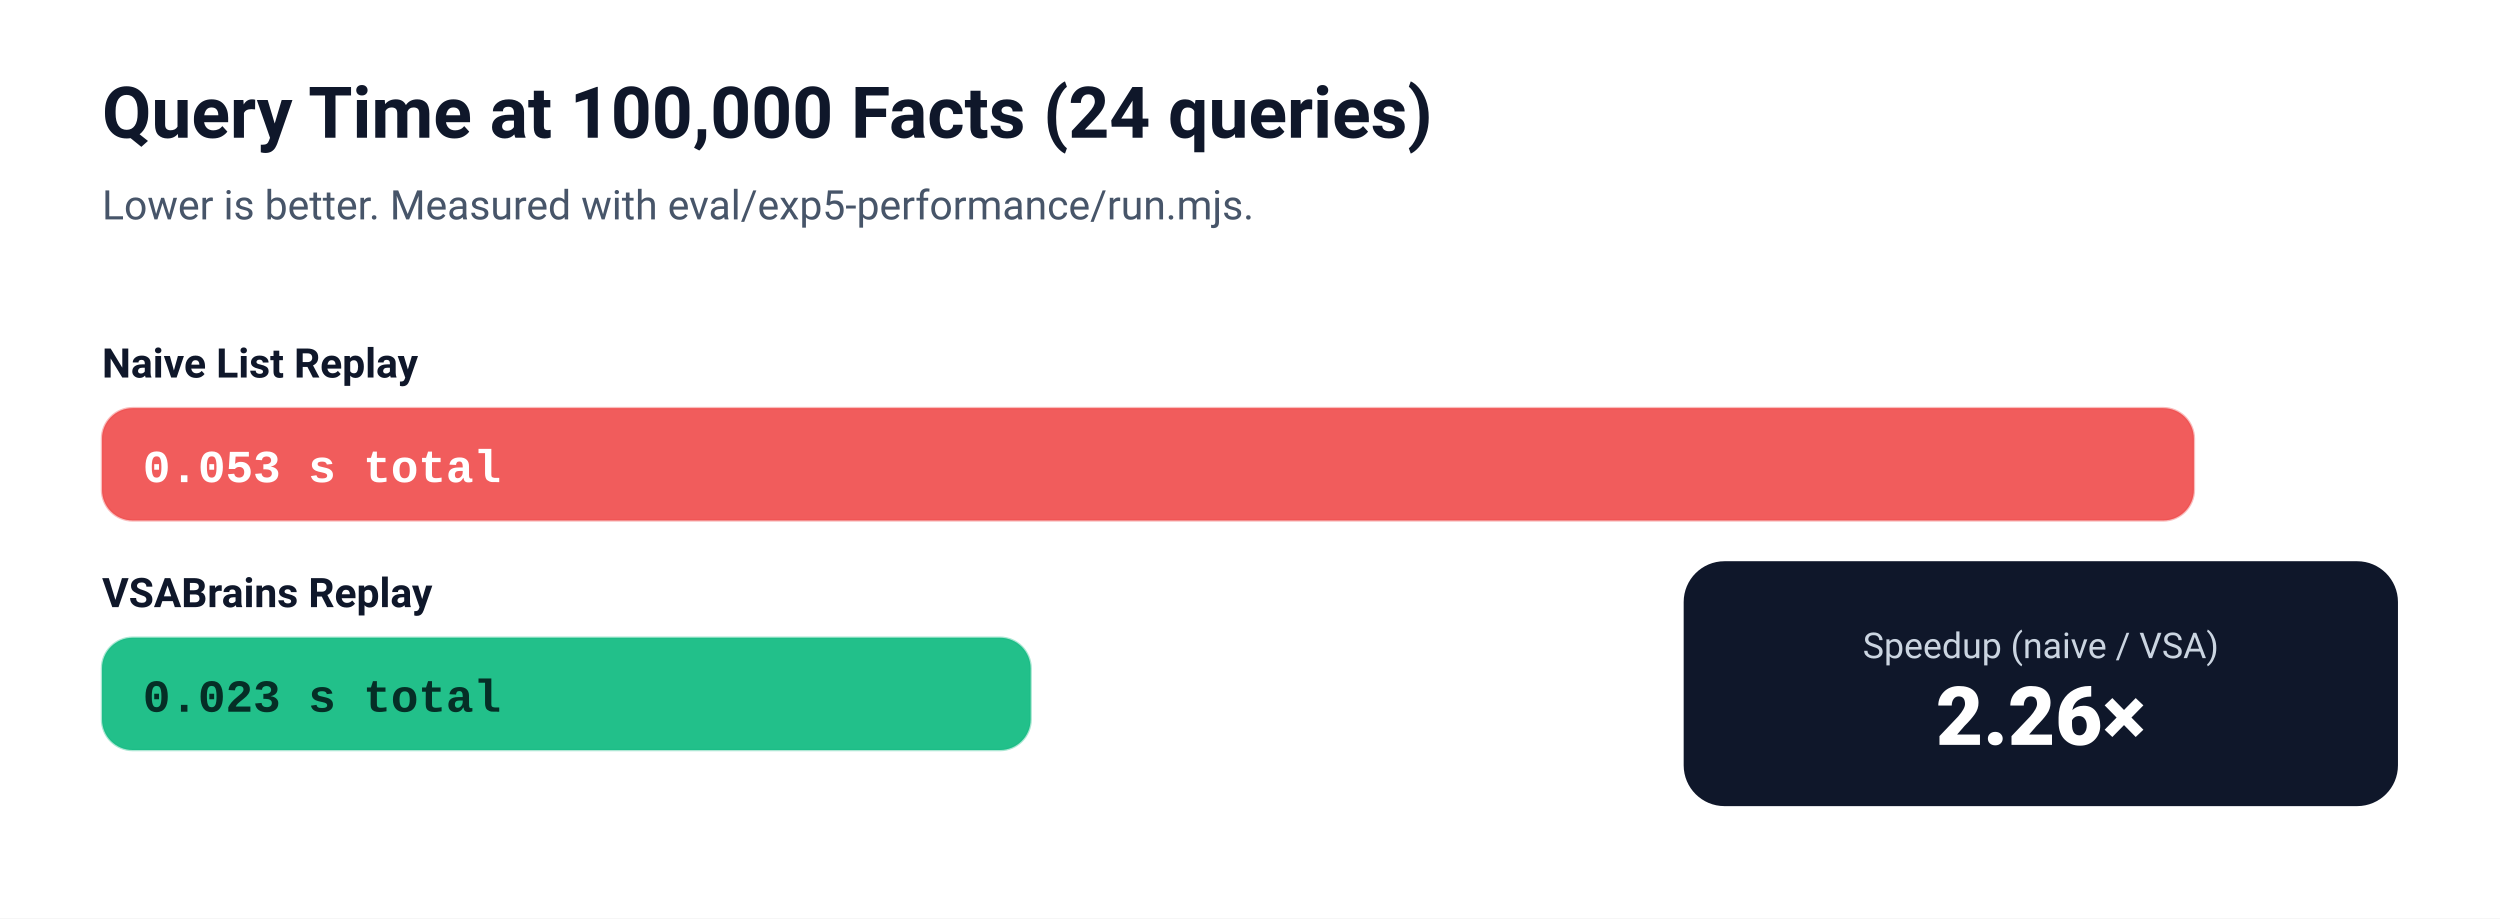
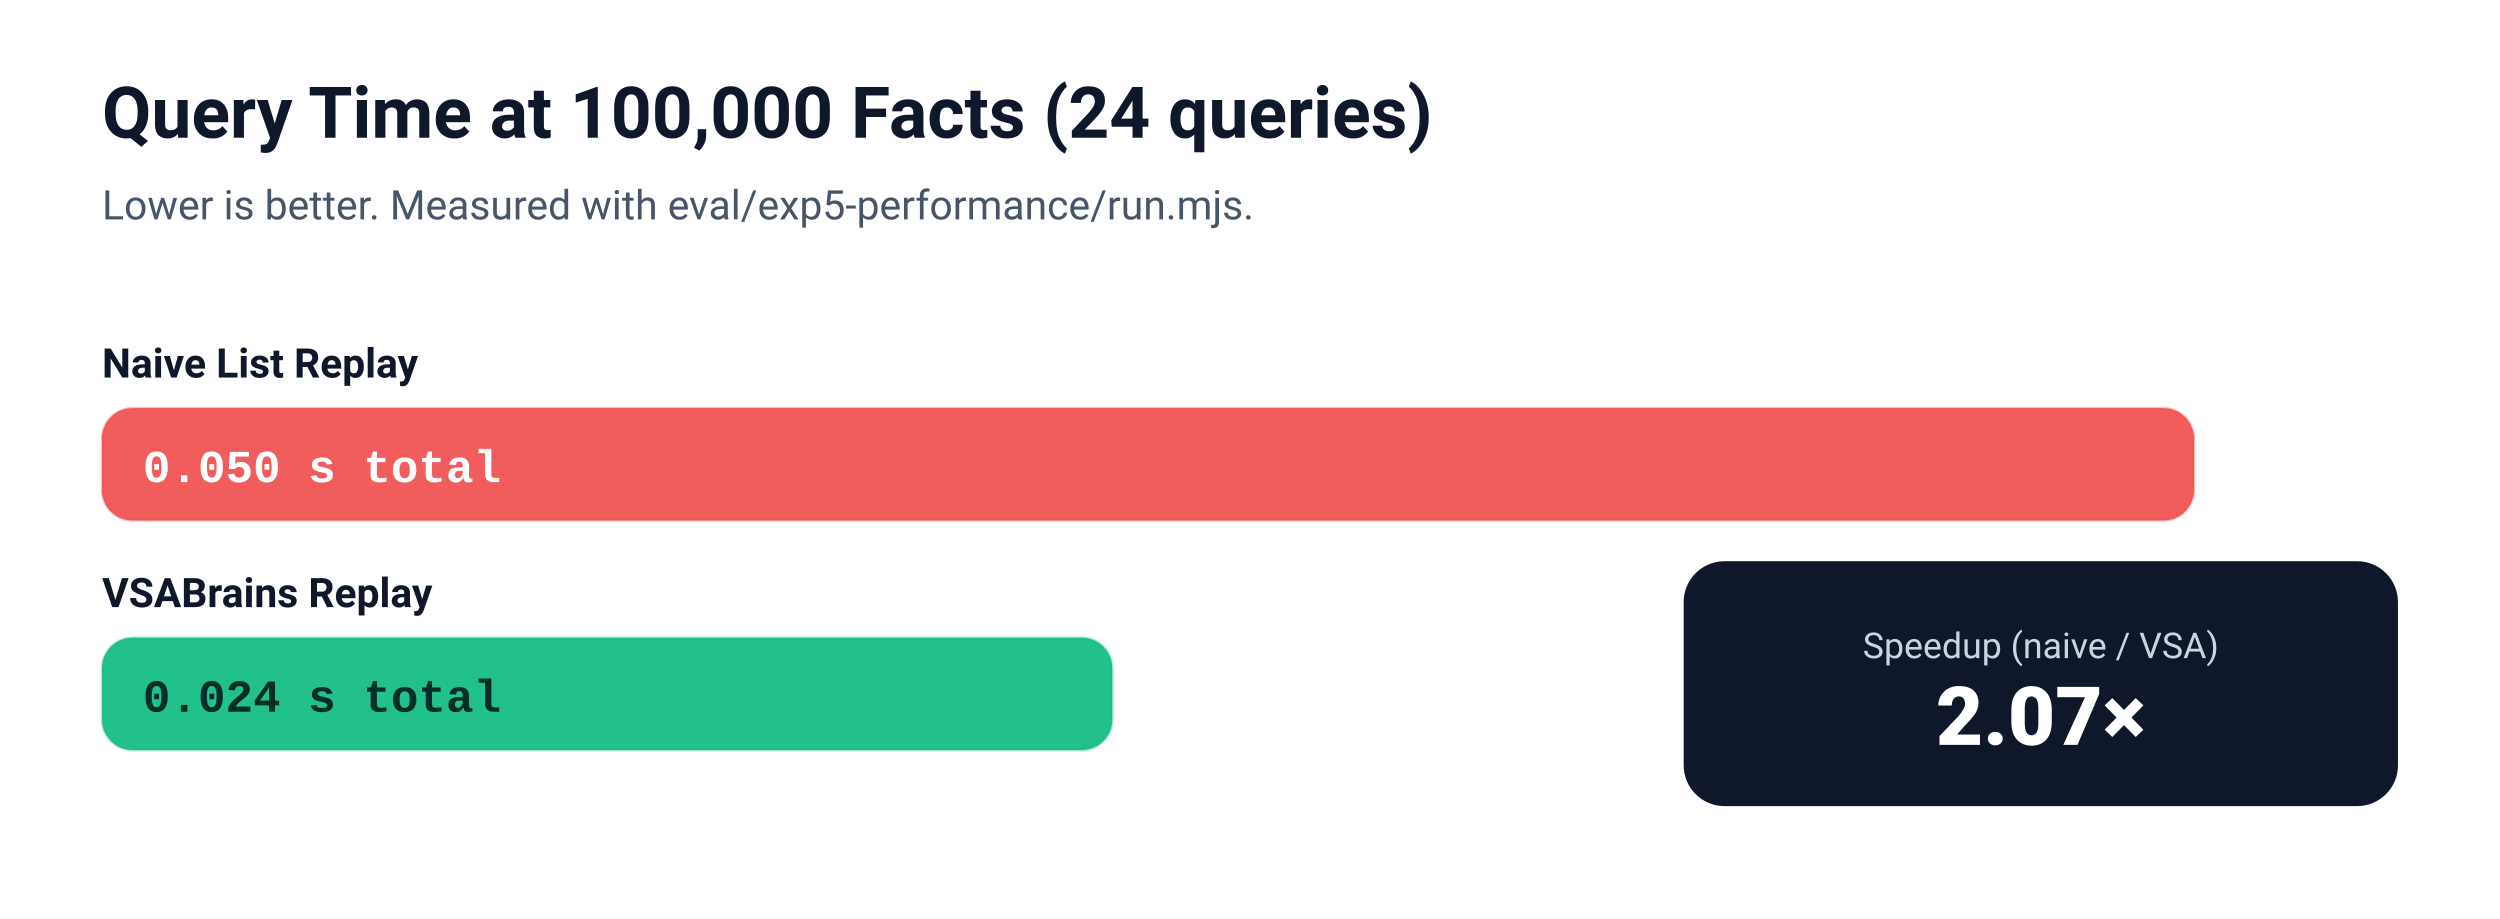
<svg xmlns="http://www.w3.org/2000/svg" width="980" height="360" viewBox="0 0 980 360" role="img" aria-labelledby="title desc">
  <rect width="980" height="360" fill="#ffffff" />
  <text x="40" y="54" font-family="system-ui, -apple-system, Segoe UI, Roboto, Helvetica, Arial, sans-serif" font-size="28" font-weight="700" fill="#0f172a">
    Query Time at 100,000 Facts (24 queries)
  </text>
  <text x="40" y="86" font-family="system-ui, -apple-system, Segoe UI, Roboto, Helvetica, Arial, sans-serif" font-size="16" fill="#475569">
    Lower is better. Measured with eval/exp5-performance/run.mjs.
  </text>
  <g transform="translate(40,120)">
    <text x="0" y="28" font-family="system-ui, -apple-system, Segoe UI, Roboto, Helvetica, Arial, sans-serif" font-size="16" font-weight="600" fill="#0f172a">Naive List Replay</text>
    <rect x="0" y="40" width="820" height="44" rx="12" fill="#fee2e2" stroke="#ef4444" stroke-opacity="0.35" />
    <rect x="0" y="40" width="820" height="44" rx="12" fill="#ef4444" fill-opacity="0.85" />
-     <text x="16" y="69" font-family="ui-monospace, SFMono-Regular, Menlo, Monaco, Consolas, Liberation Mono, monospace" font-size="18" font-weight="700" fill="#ffffff">0.053 s total</text>
+     <text x="16" y="69" font-family="ui-monospace, SFMono-Regular, Menlo, Monaco, Consolas, Liberation Mono, monospace" font-size="18" font-weight="700" fill="#ffffff">0.050 s total</text>
  </g>
  <g transform="translate(40,210)">
    <text x="0" y="28" font-family="system-ui, -apple-system, Segoe UI, Roboto, Helvetica, Arial, sans-serif" font-size="16" font-weight="600" fill="#0f172a">VSABrains Replay</text>
-     <rect x="0" y="40" width="364" height="44" rx="12" fill="#d1fae5" stroke="#10b981" stroke-opacity="0.35" />
-     <rect x="0" y="40" width="364" height="44" rx="12" fill="#10b981" fill-opacity="0.9" />
-     <text x="16" y="69" font-family="ui-monospace, SFMono-Regular, Menlo, Monaco, Consolas, Liberation Mono, monospace" font-size="18" font-weight="700" fill="#052e26">0.023 s total</text>
+     <rect x="0" y="40" width="396" height="44" rx="12" fill="#d1fae5" stroke="#10b981" stroke-opacity="0.35" />
+     <rect x="0" y="40" width="396" height="44" rx="12" fill="#10b981" fill-opacity="0.9" />
+     <text x="16" y="69" font-family="ui-monospace, SFMono-Regular, Menlo, Monaco, Consolas, Liberation Mono, monospace" font-size="18" font-weight="700" fill="#052e26">0.024 s total</text>
  </g>
  <g transform="translate(660,220)">
    <rect x="0" y="0" width="280" height="96" rx="16" fill="#0f172a" />
    <text x="140" y="38" text-anchor="middle" font-family="system-ui, -apple-system, Segoe UI, Roboto, Helvetica, Arial, sans-serif" font-size="14" fill="#cbd5e1">
      Speedup (naive / VSA)
    </text>
    <text x="140" y="72" text-anchor="middle" font-family="system-ui, -apple-system, Segoe UI, Roboto, Helvetica, Arial, sans-serif" font-size="32" font-weight="800" fill="#ffffff">
-       2.26×
+       2.07×
    </text>
  </g>
</svg>
